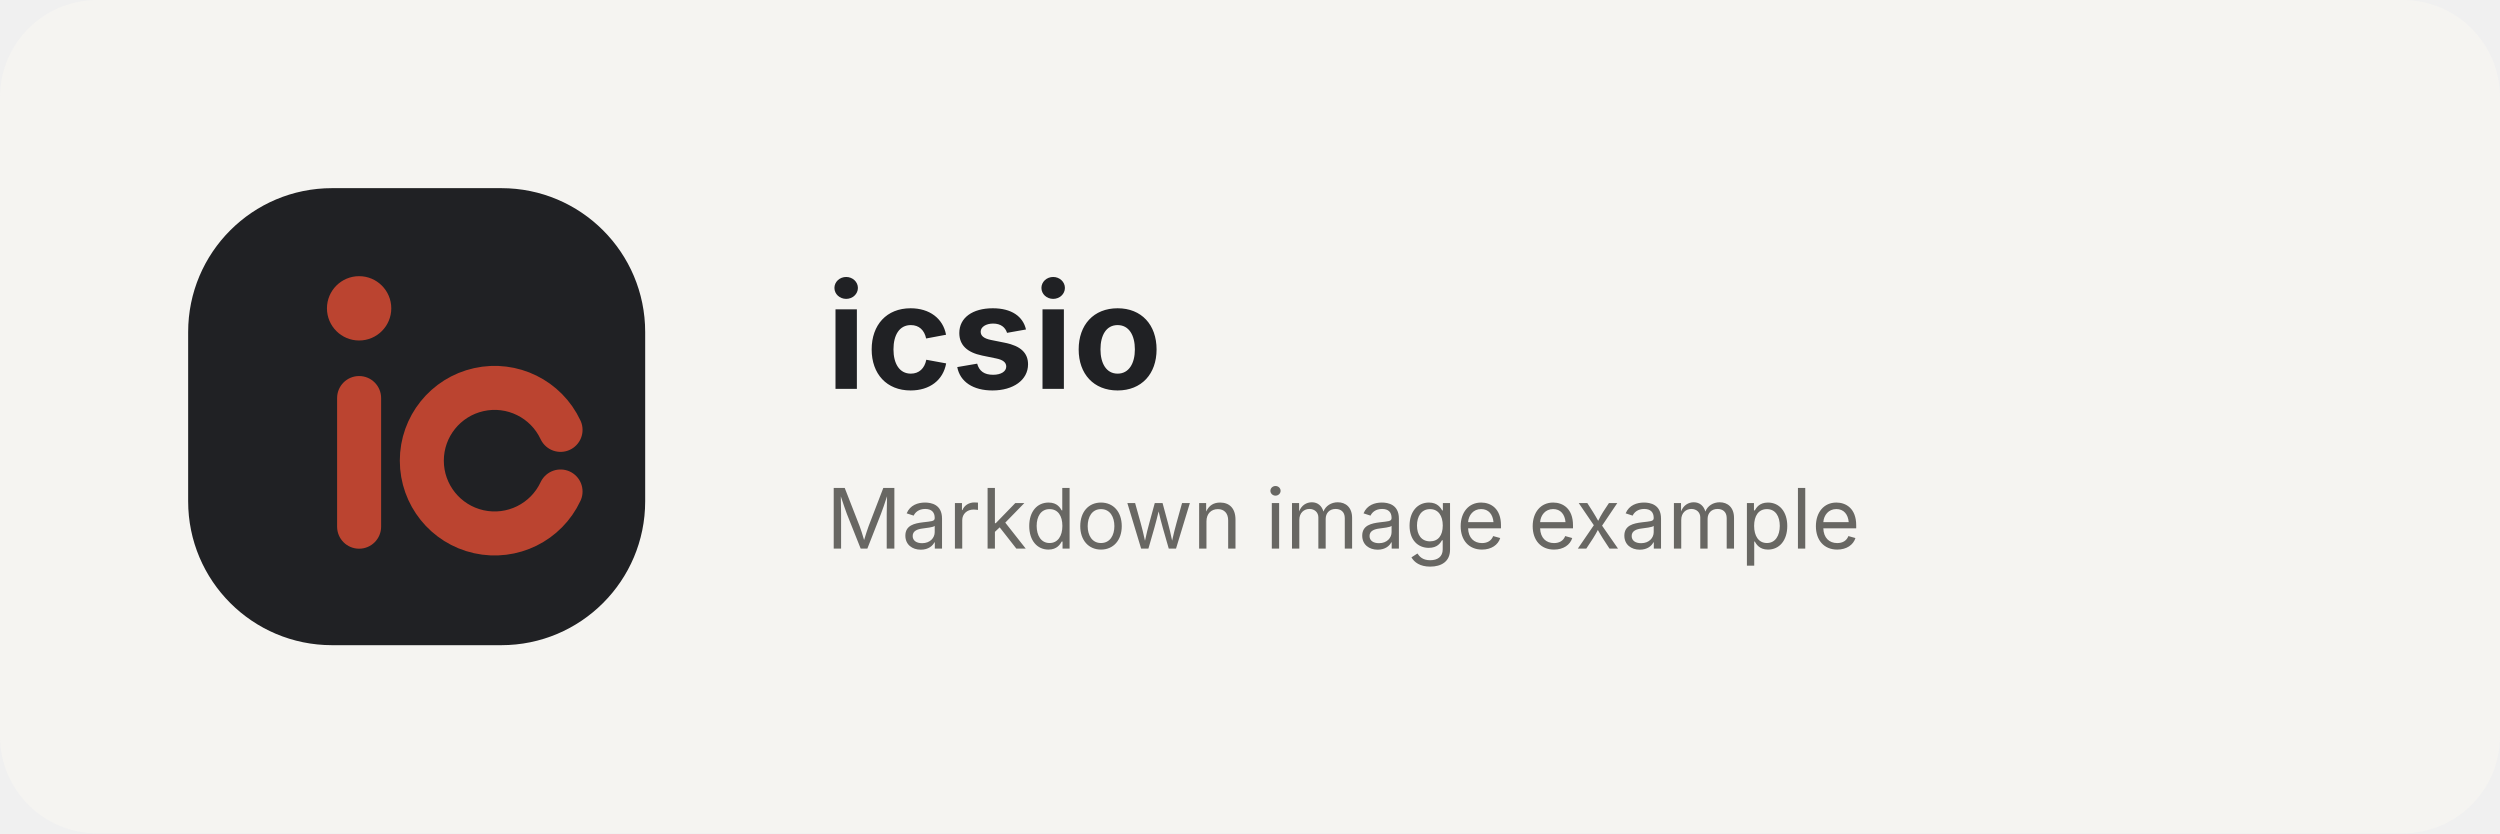
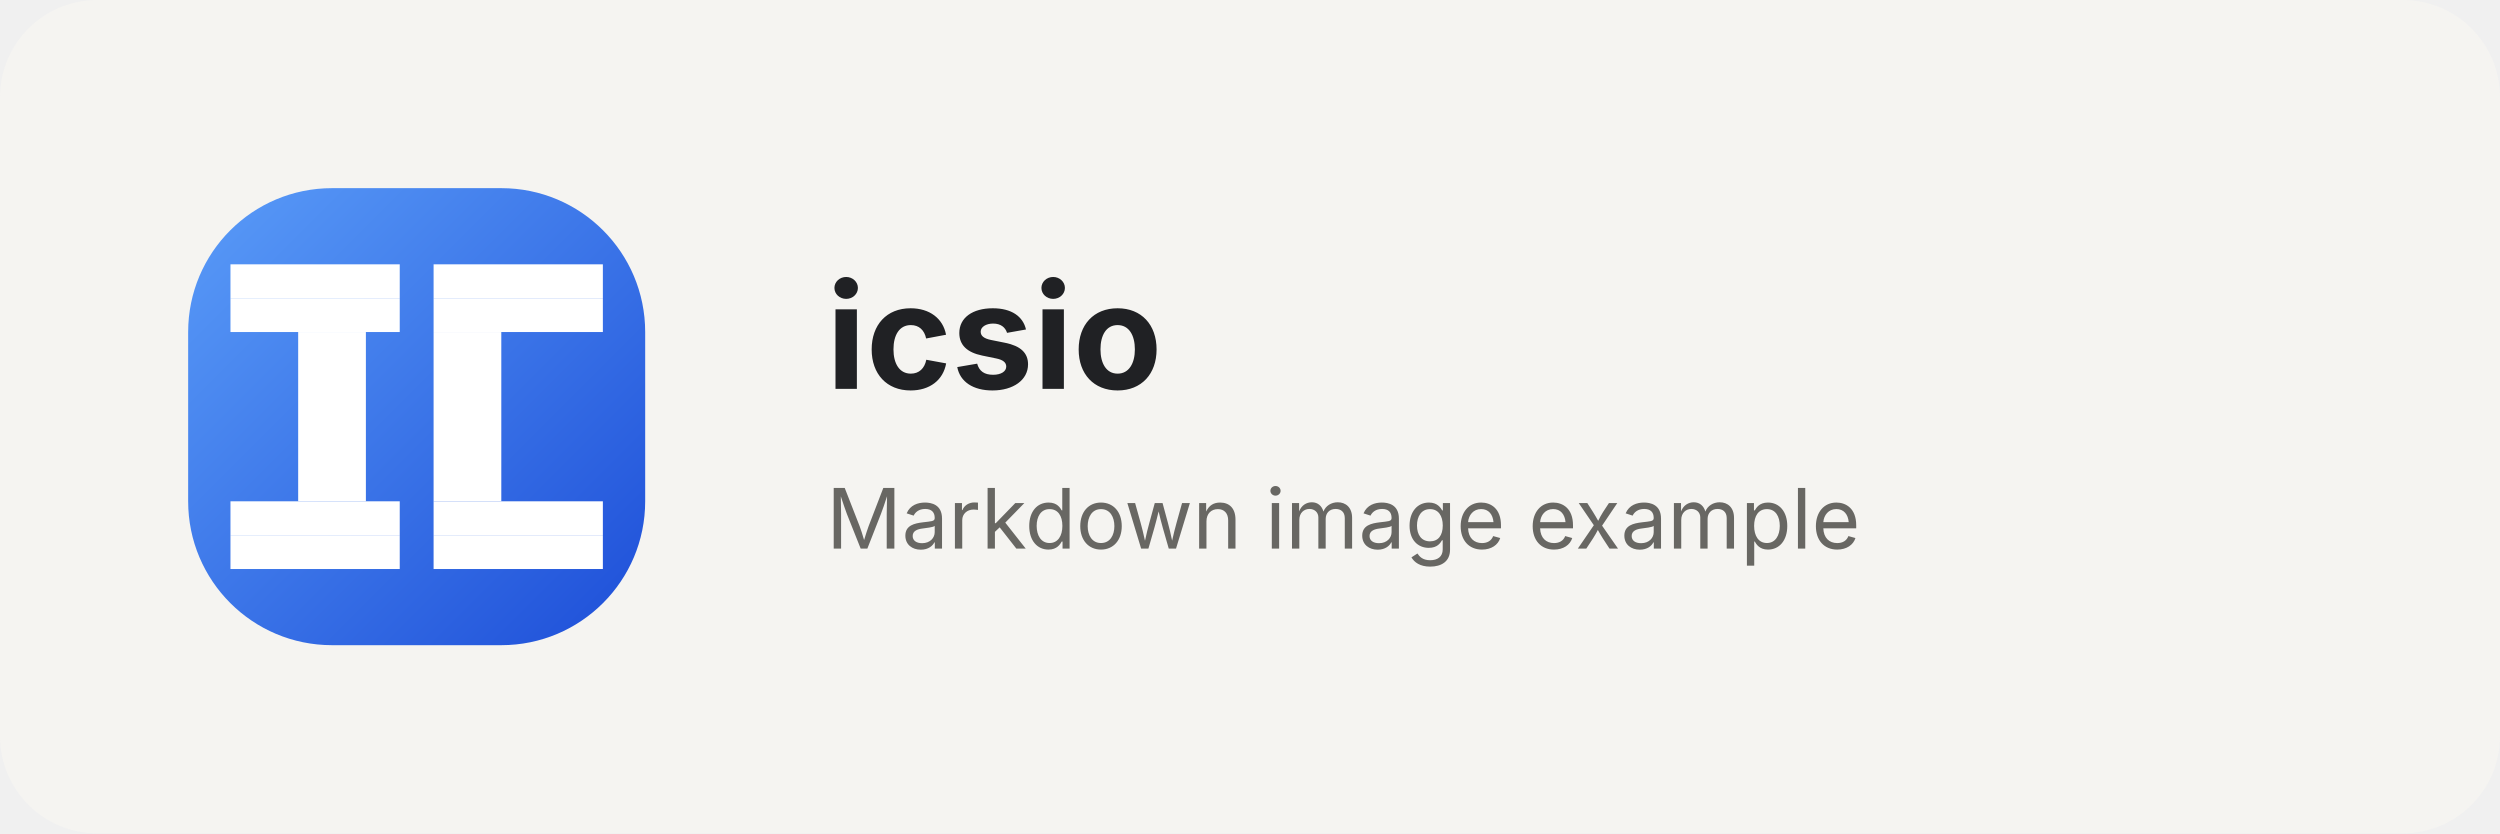
<svg xmlns="http://www.w3.org/2000/svg" width="720" height="240" viewBox="0 0 720 240" role="img" aria-labelledby="title description">
  <rect width="720" height="240" rx="28" fill="#f5f4f1" />
+   <defs>
+     <linearGradient id="g" x1="0" y1="0" x2="1" y2="1">
+       <stop offset="0" stop-color="#5a9cf8" />
+       <stop offset="1" stop-color="#1d4ed8" />
+     </linearGradient>
+   </defs>
  <g transform="translate(42 42) scale(4.875)">
-     <rect x="2.5" y="2.5" width="27" height="27" rx="8.5" fill="#202124" />
-     <g fill="#bb4430">
-       <circle cx="12.6" cy="9.6" r="1.9" />
-       <rect x="11.3" y="13.6" width="2.6" height="10.2" rx="1.3" />
+     <rect x="2.5" y="2.5" width="27" height="27" rx="8.5" fill="url(#g)" />
+     <g fill="#ffffff">
+       <rect x="5" y="7" width="10" height="2" />
+       <rect x="5" y="9" width="10" height="2" />
+       <rect x="9" y="11" width="4" height="10" />
+       <rect x="5" y="21" width="10" height="2" />
+       <rect x="5" y="23" width="10" height="2" />
+       <rect x="17" y="7" width="10" height="2" />
+       <rect x="17" y="9" width="10" height="2" />
+       <rect x="17" y="11" width="4" height="10" />
+       <rect x="17" y="21" width="10" height="2" />
+       <rect x="17" y="23" width="10" height="2" />
    </g>
-     <path d="M24.50 16.78 A4.3 4.3 0 1 0 24.50 20.42" fill="none" stroke="#bb4430" stroke-width="2.6" stroke-linecap="round" />
  </g>
  <text x="238" y="112" fill="#202124" font-family="Inter, system-ui, sans-serif" font-size="42" font-weight="700">icsio</text>
  <text x="238" y="158" fill="#686763" font-family="Inter, system-ui, sans-serif" font-size="24">Markdown image example</text>
</svg>
